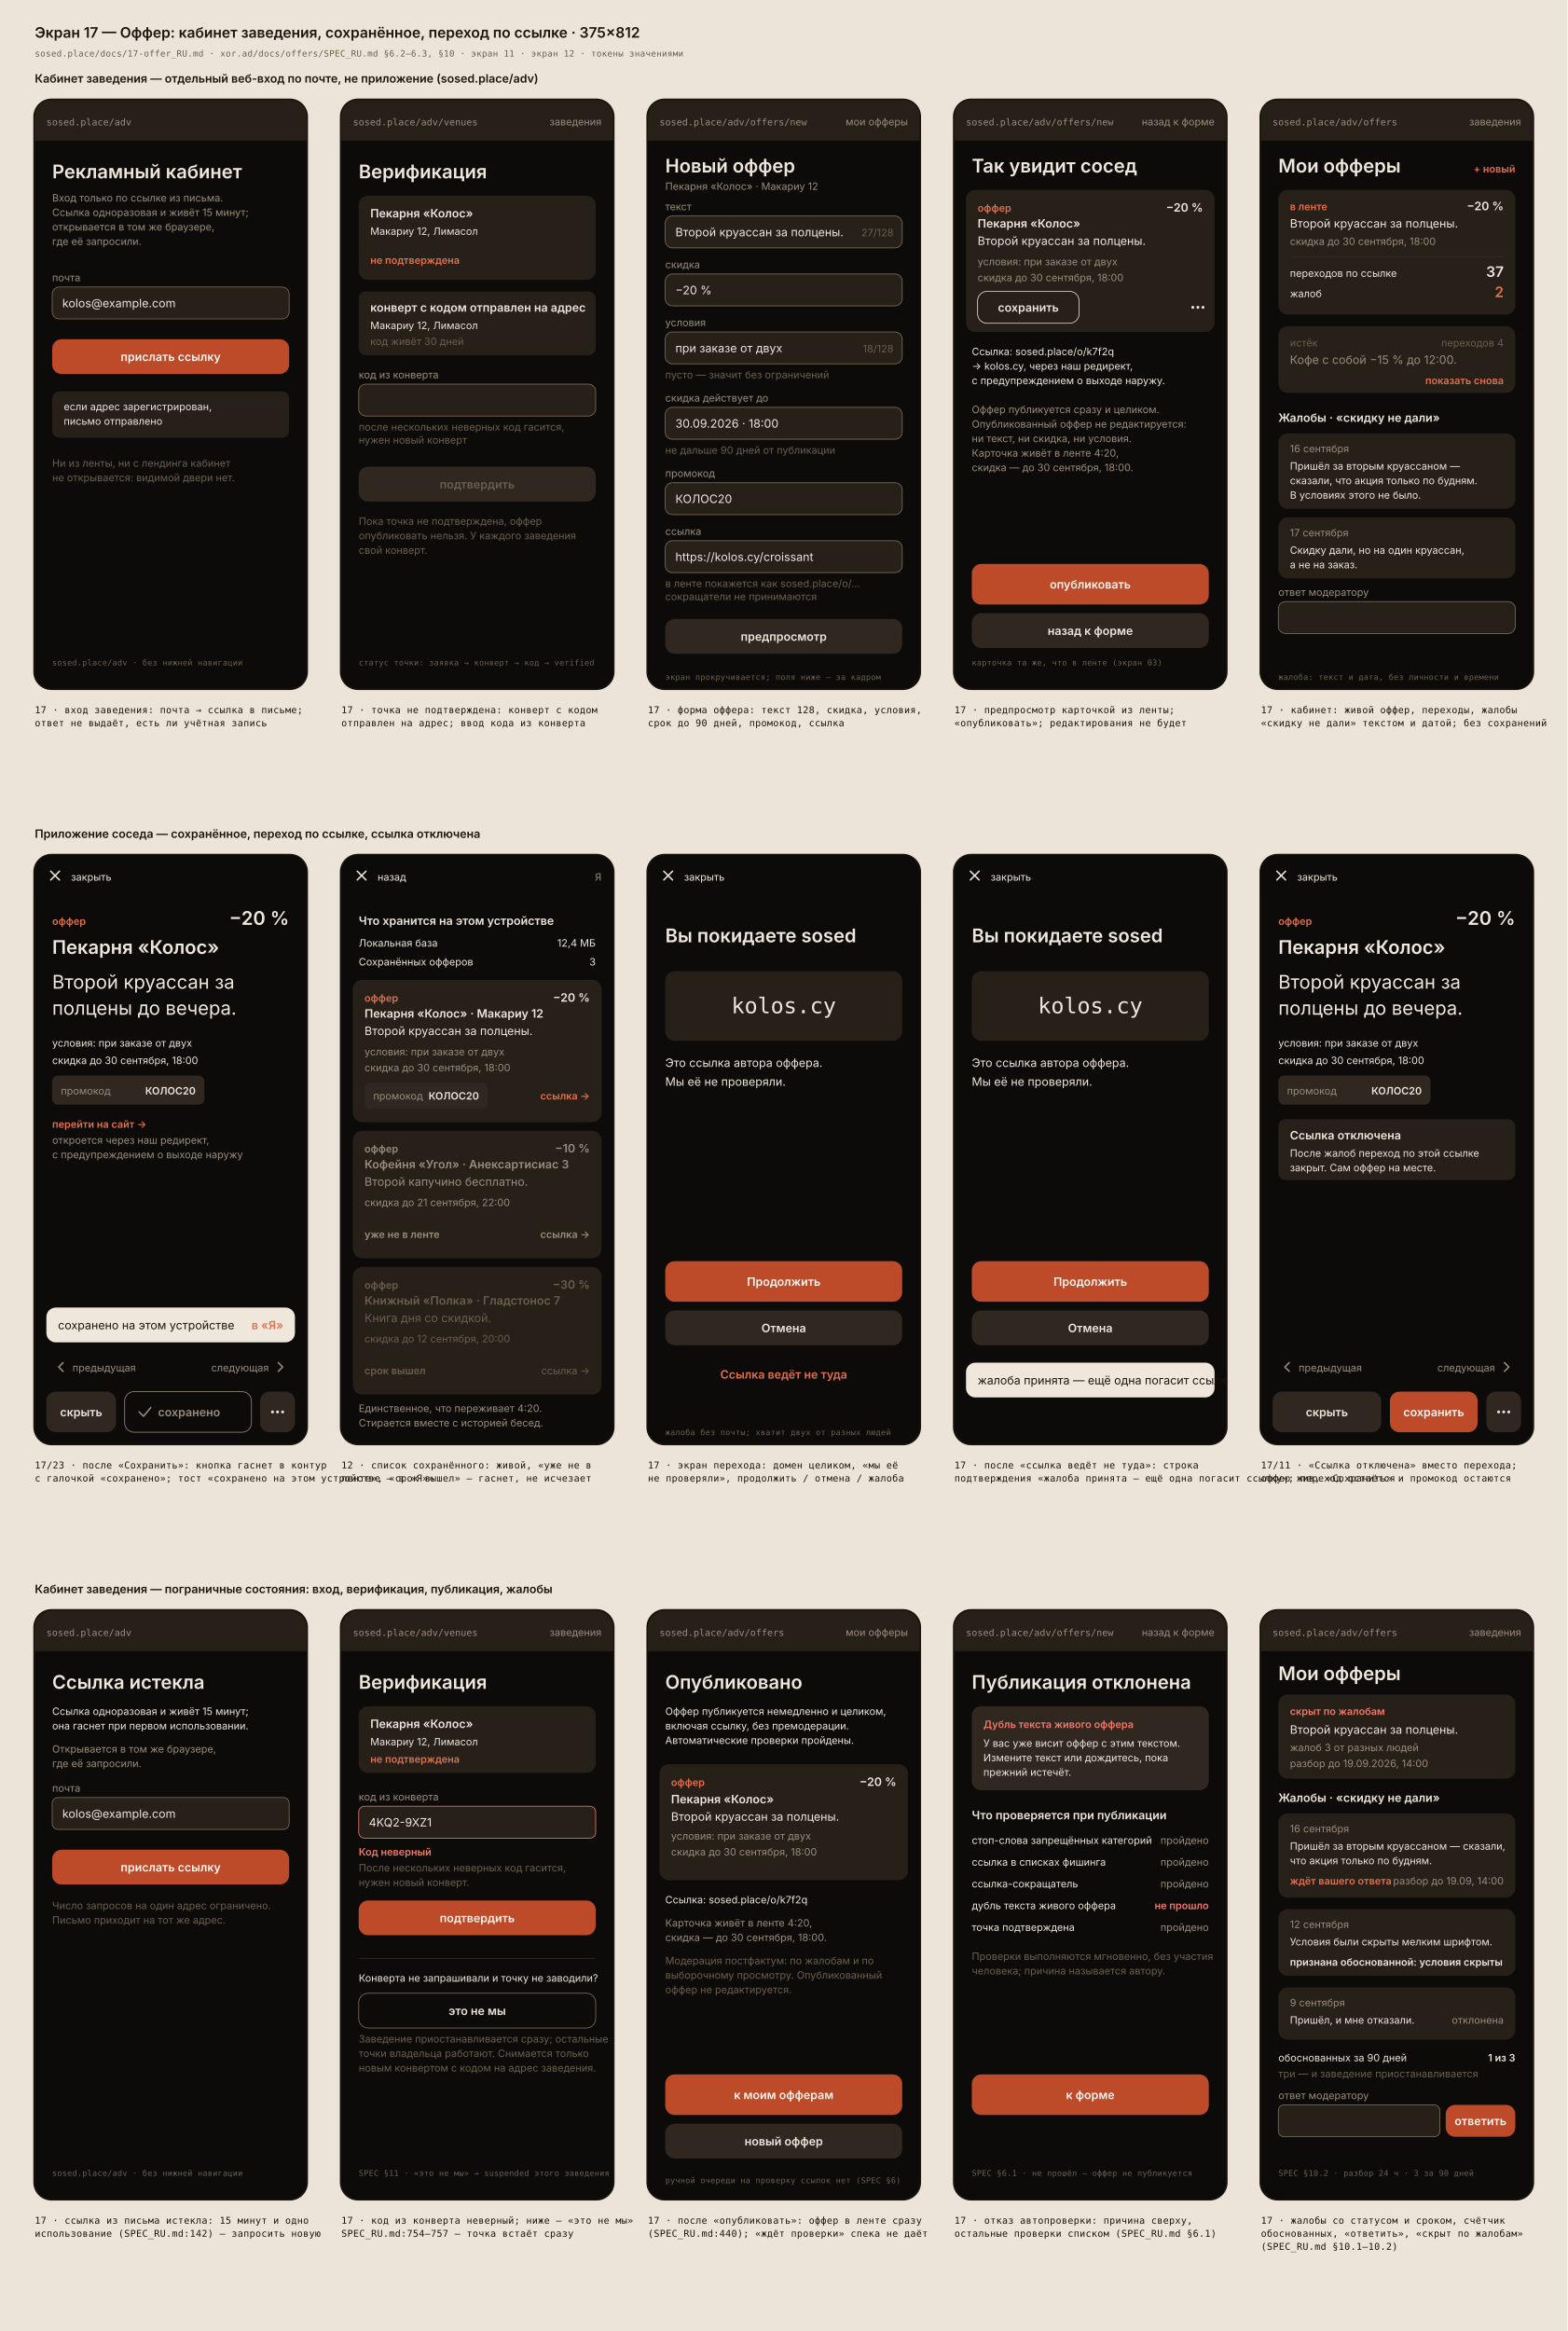
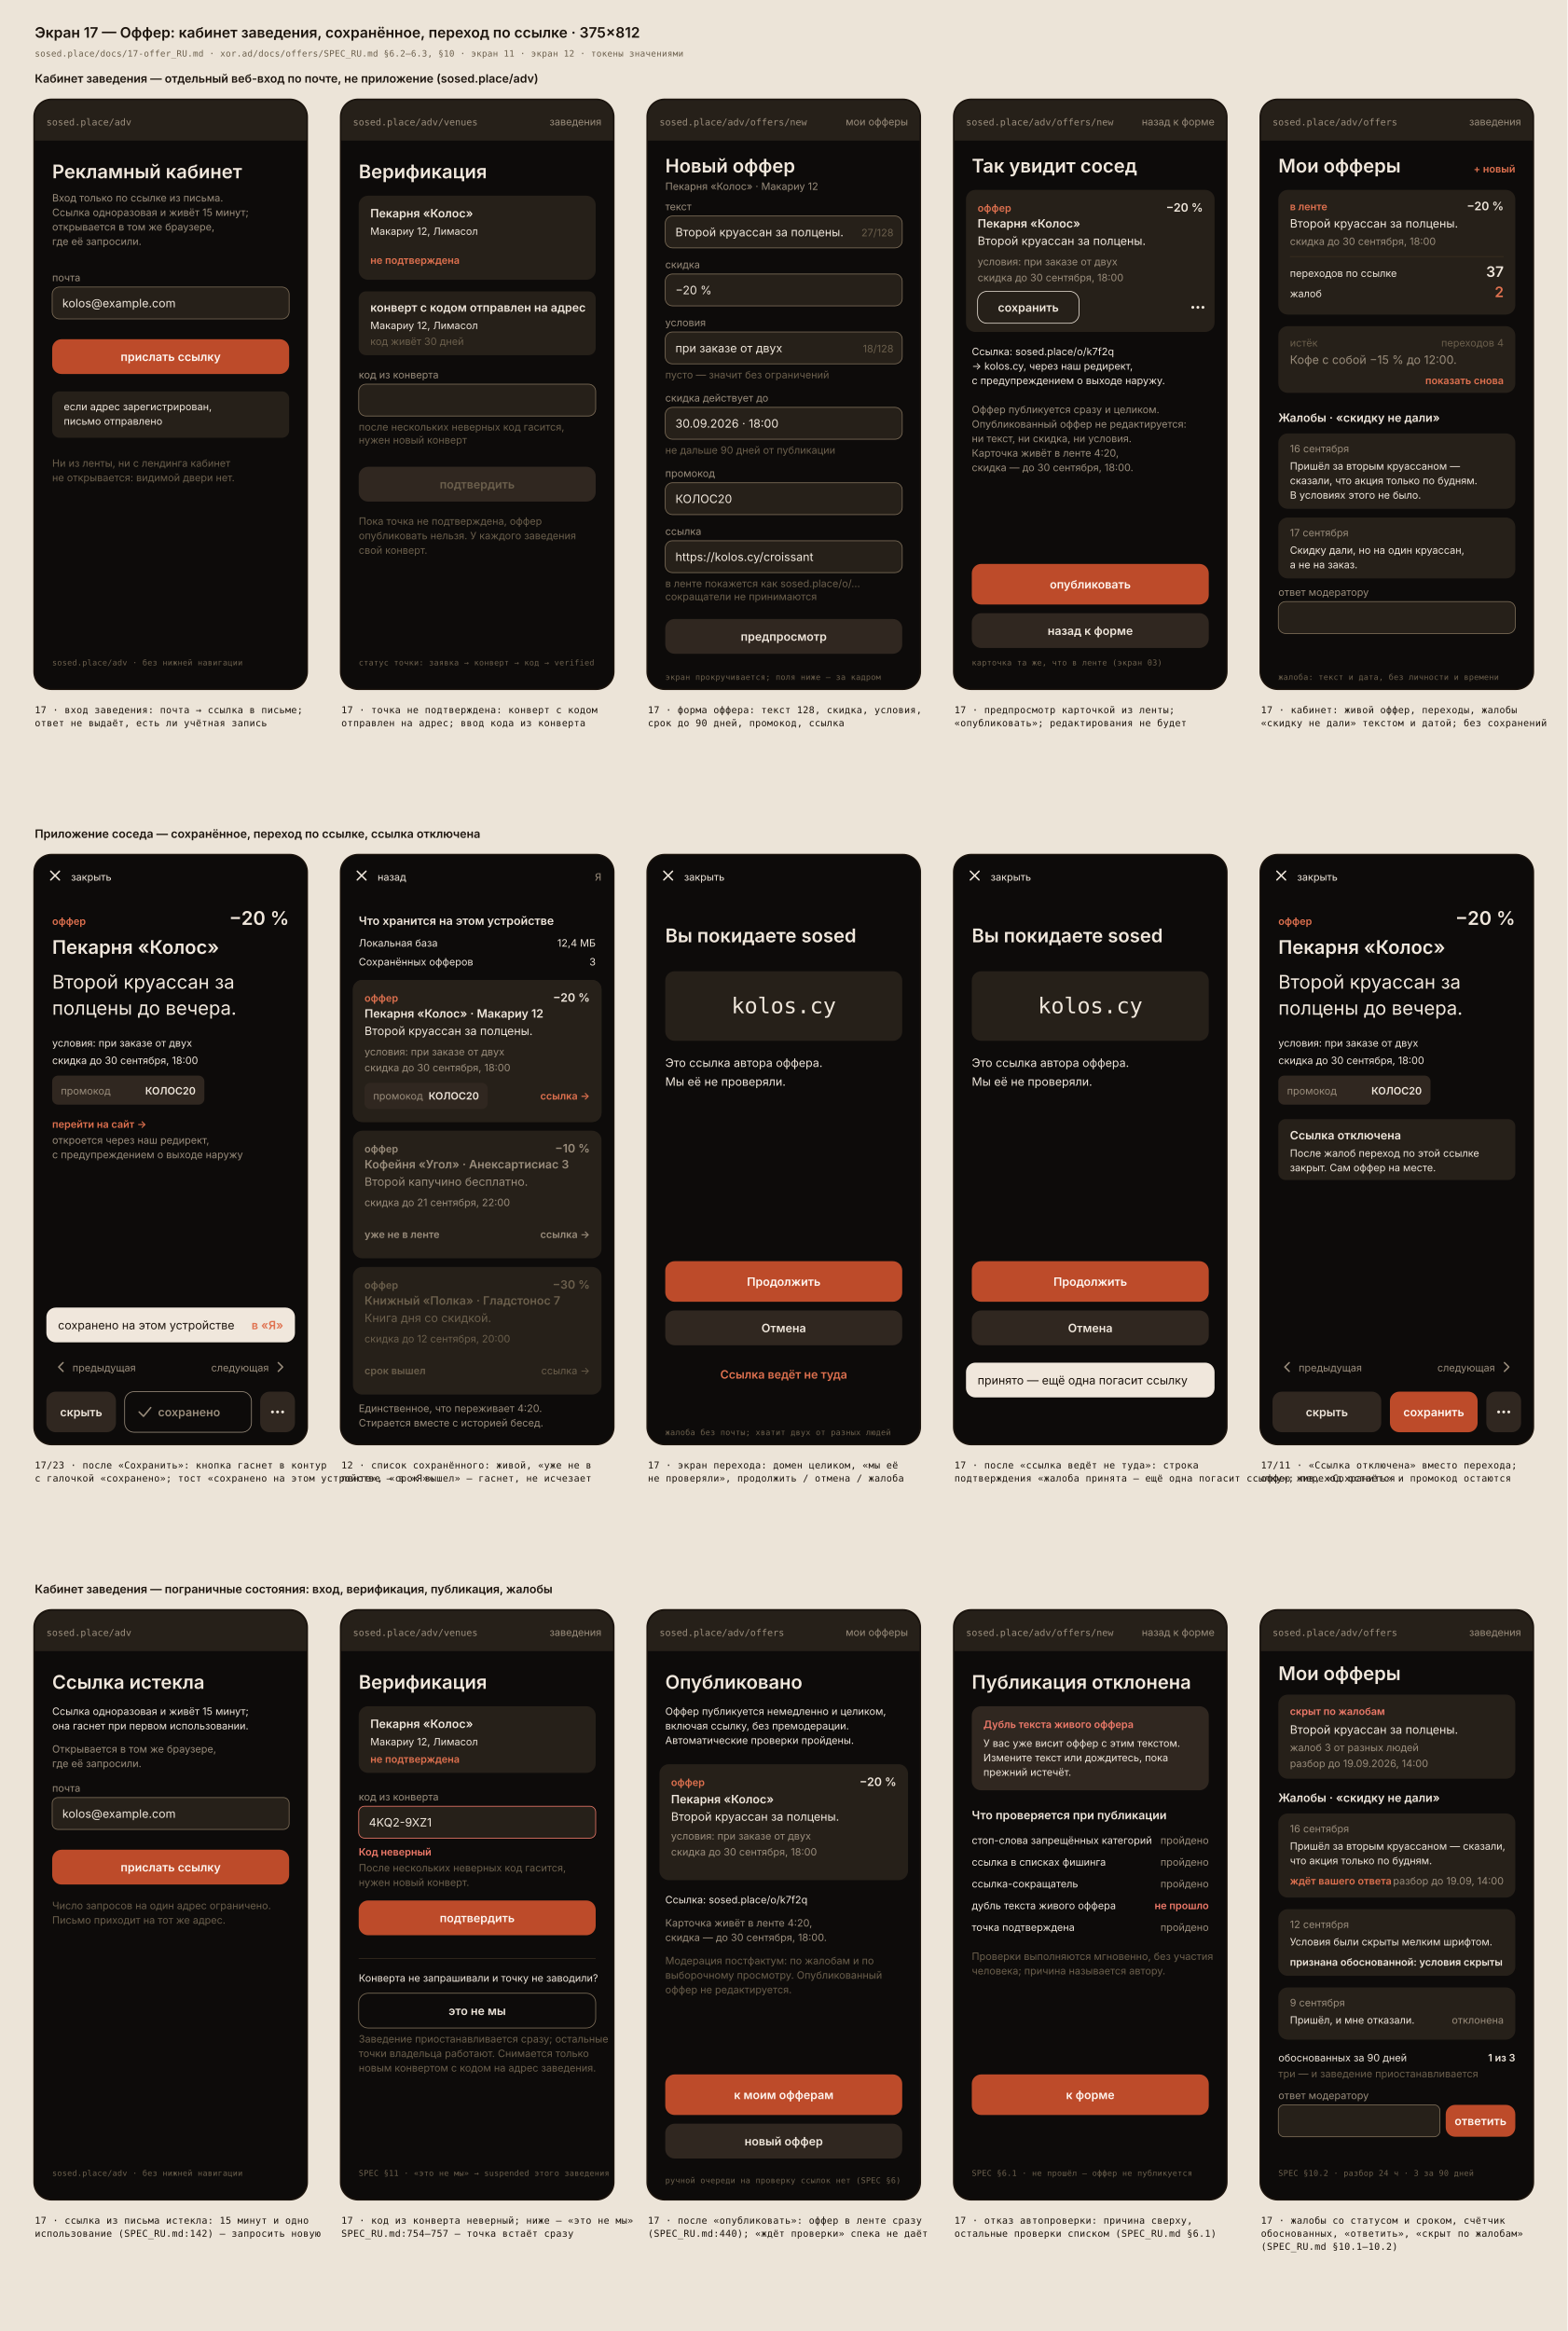
<svg xmlns="http://www.w3.org/2000/svg" width="2163" height="3216" viewBox="0 0 2163 3216">
  <style>
    @font-face { font-family: "Golos Text"; font-weight: 400 600; unicode-range: U+0000-00FF, U+2000-206F, U+2190-21FF, U+2700-27BF;
      src: url(/fonts/q5uCsoe9Lv5t7Meb31EcExN8hA.woff2) format("woff2"); }
    @font-face { font-family: "Golos Text"; font-weight: 400 600; unicode-range: U+0400-04FF;
      src: url(/fonts/q5uCsoe9Lv5t7Meb31EcEx58hLxR.woff2) format("woff2"); }
    @font-face { font-family: "JetBrains Mono"; font-weight: 400;
      src: url(/fonts/tDbv2o-flEEny0FZhsfKu5WU4zr3E_BX0PnT8RD8yKwBNntkaToggR7BYRbKPxDcwg.woff2) format("woff2"); }
    text { font-family: "Golos Text", Inter, system-ui, sans-serif; }
    .t16 { font-size: 16px; fill: #f0e7dc; }
    .t16b { font-size: 16px; font-weight: 600; fill: #f0e7dc; }
    .t14 { font-size: 14px; fill: #9a8d7c; }
    .t14fg { font-size: 14px; fill: #f0e7dc; }
    .t14b { font-size: 14px; font-weight: 600; fill: #f0e7dc; }
    .t18b { font-size: 20px; font-weight: 600; fill: #f0e7dc; }
    .t22b { font-size: 26px; font-weight: 600; fill: #f0e7dc; }
    .big { font-size: 26px; fill: #f0e7dc; }
    .acc { font-size: 14px; font-weight: 600; fill: #e0714f; }
    .domain { font-family: "JetBrains Mono", ui-monospace, monospace; font-size: 30px; fill: #f0e7dc; }
    .mono { font-family: "JetBrains Mono", ui-monospace, monospace; font-size: 13px; fill: #9a8d7c; }
    .cap { font-family: "JetBrains Mono", ui-monospace, monospace; font-size: 11px; fill: #6b5f4c; letter-spacing: 0.3px; }
    .capb { font-family: "JetBrains Mono", ui-monospace, monospace; font-size: 13px; fill: #1c140d; letter-spacing: 0.4px; }
    .sheet-title { font-size: 20px; font-weight: 600; fill: #1c140d; }
    .row-title { font-size: 16px; font-weight: 600; fill: #1c140d; }
</style>
  <rect width="2163" height="3216" style="fill:#ece4d8" />
  <text x="48" y="52" class="sheet-title">Экран 17 — Оффер: кабинет заведения, сохранённое, переход по ссылке · 375×812</text>
  <text x="48" y="78" class="cap" style="font-size:12px">sosed.place/docs/17-offer_RU.md · xor.ad/docs/offers/SPEC_RU.md §6.2–6.3, §10 · экран 11 · экран 12 · токены значениями</text>
  <text x="48" y="114" class="row-title">Кабинет заведения — отдельный веб-вход по почте, не приложение (sosed.place/adv)</text>
  <g transform="translate(48,138)">
    <rect x="-1" y="-1" width="377" height="814" rx="24" style="fill:#0d0b0a;stroke:#1c140d;stroke-width:2" />
    <clipPath id="c48_138">
      <rect x="0" y="0" width="375" height="812" rx="23" />
    </clipPath>
    <g clip-path="url(#c48_138)">
      <rect x="0" y="0" width="375" height="812" style="fill:#0d0b0a" />
      <rect x="0" y="0" width="375" height="56" rx="0" style="fill:#262019" />
      <text x="16" y="35" class="mono" text-anchor="start" style="fill:#9a8d7c">sosed.place/adv</text>
      <text x="24" y="108" class="t22b" text-anchor="start">Рекламный кабинет</text>
      <text x="24" y="140" class="t14" text-anchor="start">Вход только по ссылке из письма.</text>
      <text x="24" y="160" class="t14" text-anchor="start">Ссылка одноразовая и живёт 15 минут;</text>
      <text x="24" y="180" class="t14" text-anchor="start">открывается в том же браузере,</text>
      <text x="24" y="200" class="t14" text-anchor="start">где её запросили.</text>
      <text x="24" y="250" class="t14" text-anchor="start">почта</text>
      <rect x="24" y="258" width="327" height="44" rx="10" style="fill:#262019;stroke:#80705a;stroke-width:1" />
      <text x="38" y="286.0" class="t16" text-anchor="start" style="fill:#f0e7dc">kolos@example.com</text>
      <rect x="24" y="330" width="327" height="48" rx="13" style="fill:#bd4b2a" />
      <text x="187.5" y="360.0" class="t16b" text-anchor="middle" style="fill:#fff6f0">прислать ссылку</text>
      <rect x="24" y="402" width="327" height="64" rx="10" style="fill:#262019" />
      <text x="40" y="428" class="t14fg" text-anchor="start">если адрес зарегистрирован,</text>
      <text x="40" y="448" class="t14fg" text-anchor="start">письмо отправлено</text>
      <text x="24" y="506" class="t14" text-anchor="start" style="fill:#6b5f4c">Ни из ленты, ни с лендинга кабинет</text>
      <text x="24" y="526" class="t14" text-anchor="start" style="fill:#6b5f4c">не открывается: видимой двери нет.</text>
      <text x="24" y="780" class="cap" text-anchor="start">sosed.place/adv · без нижней навигации</text>
    </g>
  </g>
  <text x="48" y="984" class="capb">17 · вход заведения: почта → ссылка в письме;</text>
  <text x="48" y="1002" class="capb">ответ не выдаёт, есть ли учётная запись</text>
  <g transform="translate(471,138)">
    <rect x="-1" y="-1" width="377" height="814" rx="24" style="fill:#0d0b0a;stroke:#1c140d;stroke-width:2" />
    <clipPath id="c471_138">
      <rect x="0" y="0" width="375" height="812" rx="23" />
    </clipPath>
    <g clip-path="url(#c471_138)">
      <rect x="0" y="0" width="375" height="812" style="fill:#0d0b0a" />
      <rect x="0" y="0" width="375" height="56" rx="0" style="fill:#262019" />
      <text x="16" y="35" class="mono" text-anchor="start" style="fill:#9a8d7c">sosed.place/adv/venues</text>
      <text x="359" y="35" class="t14" text-anchor="end">заведения</text>
      <text x="24" y="108" class="t22b" text-anchor="start">Верификация</text>
      <rect x="24" y="132" width="327" height="116" rx="13" style="fill:#262019" />
      <text x="40" y="162" class="t16b" text-anchor="start">Пекарня «Колос»</text>
      <text x="40" y="186" class="t14fg" text-anchor="start">Макариу 12, Лимасол</text>
      <text x="40" y="226" class="t14b" text-anchor="start" style="fill:#e0714f">не подтверждена</text>
      <rect x="24" y="264" width="327" height="88" rx="10" style="fill:#262019" />
      <text x="40" y="292" class="t16b" text-anchor="start">конверт с кодом отправлен на адрес</text>
      <text x="40" y="316" class="t14fg" text-anchor="start">Макариу 12, Лимасол</text>
      <text x="40" y="338" class="t14" text-anchor="start" style="fill:#6b5f4c">код живёт 30 дней</text>
      <text x="24" y="384" class="t14" text-anchor="start">код из конверта</text>
      <rect x="24" y="392" width="327" height="44" rx="10" style="fill:#262019;stroke:#80705a;stroke-width:1" />
      <text x="38" y="420.0" class="t16" text-anchor="start" style="fill:#f0e7dc" />
      <text x="24" y="456" class="t14" text-anchor="start" style="fill:#6b5f4c">после нескольких неверных код гасится,</text>
      <text x="24" y="474" class="t14" text-anchor="start" style="fill:#6b5f4c">нужен новый конверт</text>
      <rect x="24" y="506" width="327" height="48" rx="13" style="fill:#302720" />
      <text x="187.5" y="536.0" class="t16b" text-anchor="middle" style="fill:#6b5f4c">подтвердить</text>
      <text x="24" y="586" class="t14" text-anchor="start" style="fill:#6b5f4c">Пока точка не подтверждена, оффер</text>
      <text x="24" y="606" class="t14" text-anchor="start" style="fill:#6b5f4c">опубликовать нельзя. У каждого заведения</text>
      <text x="24" y="626" class="t14" text-anchor="start" style="fill:#6b5f4c">свой конверт.</text>
      <text x="24" y="780" class="cap" text-anchor="start">статус точки: заявка → конверт → код → verified</text>
    </g>
  </g>
  <text x="471" y="984" class="capb">17 · точка не подтверждена: конверт с кодом</text>
  <text x="471" y="1002" class="capb">отправлен на адрес; ввод кода из конверта</text>
  <g transform="translate(894,138)">
    <rect x="-1" y="-1" width="377" height="814" rx="24" style="fill:#0d0b0a;stroke:#1c140d;stroke-width:2" />
    <clipPath id="c894_138">
      <rect x="0" y="0" width="375" height="812" rx="23" />
    </clipPath>
    <g clip-path="url(#c894_138)">
      <rect x="0" y="0" width="375" height="812" style="fill:#0d0b0a" />
      <rect x="0" y="0" width="375" height="56" rx="0" style="fill:#262019" />
      <text x="16" y="35" class="mono" text-anchor="start" style="fill:#9a8d7c">sosed.place/adv/offers/new</text>
      <text x="359" y="35" class="t14" text-anchor="end">мои офферы</text>
      <text x="24" y="100" class="t22b" text-anchor="start">Новый оффер</text>
      <text x="24" y="124" class="t14" text-anchor="start">Пекарня «Колос» · Макариу 12</text>
      <text x="24" y="152" class="t14" text-anchor="start">текст</text>
      <rect x="24" y="160" width="327" height="44" rx="10" style="fill:#262019;stroke:#80705a;stroke-width:1" />
      <text x="38" y="188.0" class="t16" text-anchor="start" style="fill:#f0e7dc">Второй круассан за полцены.</text>
      <text x="339" y="188.0" class="t14" text-anchor="end" style="fill:#6b5f4c">27/128</text>
      <text x="24" y="232" class="t14" text-anchor="start">скидка</text>
      <rect x="24" y="240" width="327" height="44" rx="10" style="fill:#262019;stroke:#80705a;stroke-width:1" />
      <text x="38" y="268.0" class="t16" text-anchor="start" style="fill:#f0e7dc">−20 %</text>
      <text x="24" y="312" class="t14" text-anchor="start">условия</text>
      <rect x="24" y="320" width="327" height="44" rx="10" style="fill:#262019;stroke:#80705a;stroke-width:1" />
      <text x="38" y="348.0" class="t16" text-anchor="start" style="fill:#f0e7dc">при заказе от двух</text>
      <text x="339" y="348.0" class="t14" text-anchor="end" style="fill:#6b5f4c">18/128</text>
      <text x="24" y="384" class="t14" text-anchor="start" style="fill:#6b5f4c">пусто — значит без ограничений</text>
      <text x="24" y="416" class="t14" text-anchor="start">скидка действует до</text>
      <rect x="24" y="424" width="327" height="44" rx="10" style="fill:#262019;stroke:#80705a;stroke-width:1" />
      <text x="38" y="452.0" class="t16" text-anchor="start" style="fill:#f0e7dc">30.09.2026 · 18:00</text>
      <text x="24" y="488" class="t14" text-anchor="start" style="fill:#6b5f4c">не дальше 90 дней от публикации</text>
      <text x="24" y="520" class="t14" text-anchor="start">промокод</text>
      <rect x="24" y="528" width="327" height="44" rx="10" style="fill:#262019;stroke:#80705a;stroke-width:1" />
      <text x="38" y="556.0" class="t16" text-anchor="start" style="fill:#f0e7dc">КОЛОС20</text>
      <text x="24" y="600" class="t14" text-anchor="start">ссылка</text>
      <rect x="24" y="608" width="327" height="44" rx="10" style="fill:#262019;stroke:#80705a;stroke-width:1" />
      <text x="38" y="636.0" class="t16" text-anchor="start" style="fill:#f0e7dc">https://kolos.cy/croissant</text>
      <text x="24" y="672" class="t14" text-anchor="start" style="fill:#6b5f4c">в ленте покажется как sosed.place/o/…</text>
      <text x="24" y="690" class="t14" text-anchor="start" style="fill:#6b5f4c">сокращатели не принимаются</text>
      <rect x="24" y="716" width="327" height="48" rx="13" style="fill:#302720" />
      <text x="187.5" y="746.0" class="t16b" text-anchor="middle">предпросмотр</text>
      <text x="24" y="800" class="cap" text-anchor="start">экран прокручивается; поля ниже — за кадром</text>
    </g>
  </g>
  <text x="894" y="984" class="capb">17 · форма оффера: текст 128, скидка, условия,</text>
  <text x="894" y="1002" class="capb">срок до 90 дней, промокод, ссылка</text>
  <g transform="translate(1317,138)">
    <rect x="-1" y="-1" width="377" height="814" rx="24" style="fill:#0d0b0a;stroke:#1c140d;stroke-width:2" />
    <clipPath id="c1317_138">
      <rect x="0" y="0" width="375" height="812" rx="23" />
    </clipPath>
    <g clip-path="url(#c1317_138)">
      <rect x="0" y="0" width="375" height="812" style="fill:#0d0b0a" />
      <rect x="0" y="0" width="375" height="56" rx="0" style="fill:#262019" />
      <text x="16" y="35" class="mono" text-anchor="start" style="fill:#9a8d7c">sosed.place/adv/offers/new</text>
      <text x="359" y="35" class="t14" text-anchor="end">назад к форме</text>
      <text x="24" y="100" class="t22b" text-anchor="start">Так увидит сосед</text>
      <rect x="16" y="124" width="343" height="196" rx="13" style="fill:#262019" />
      <text x="32" y="154" class="acc" text-anchor="start" style="fill:#e0714f">оффер</text>
      <text x="343" y="154" class="t16b" text-anchor="end" style="fill:#f0e7dc">−20 %</text>
      <text x="32" y="176" class="t16b" text-anchor="start" style="fill:#f0e7dc">Пекарня «Колос»</text>
      <text x="32" y="200" class="t16" text-anchor="start" style="fill:#f0e7dc">Второй круассан за полцены.</text>
      <text x="32" y="228" class="t14" text-anchor="start" style="fill:#9a8d7c">условия: при заказе от двух</text>
      <text x="32" y="250" class="t14" text-anchor="start" style="fill:#9a8d7c">скидка до 30 сентября, 18:00</text>
      <rect x="32" y="264" width="140" height="44" rx="13" style="fill:none;stroke:#f0e7dc;stroke-width:1" />
      <text x="102.0" y="292.0" class="t16b" text-anchor="middle">сохранить</text>
      <circle cx="329" cy="286" r="2" style="fill:#f0e7dc" />
      <circle cx="336" cy="286" r="2" style="fill:#f0e7dc" />
      <circle cx="343" cy="286" r="2" style="fill:#f0e7dc" />
      <text x="24" y="352" class="t14fg" text-anchor="start">Ссылка: sosed.place/o/k7f2q</text>
      <text x="24" y="372" class="t14fg" text-anchor="start">→ kolos.cy, через наш редирект,</text>
      <text x="24" y="392" class="t14fg" text-anchor="start">с предупреждением о выходе наружу.</text>
      <text x="24" y="432" class="t14" text-anchor="start" style="fill:#9a8d7c">Оффер публикуется сразу и целиком.</text>
      <text x="24" y="452" class="t14" text-anchor="start" style="fill:#9a8d7c">Опубликованный оффер не редактируется:</text>
      <text x="24" y="472" class="t14" text-anchor="start" style="fill:#9a8d7c">ни текст, ни скидка, ни условия.</text>
      <text x="24" y="492" class="t14" text-anchor="start" style="fill:#9a8d7c">Карточка живёт в ленте 4:20,</text>
      <text x="24" y="512" class="t14" text-anchor="start" style="fill:#9a8d7c">скидка — до 30 сентября, 18:00.</text>
      <rect x="24" y="640" width="327" height="56" rx="13" style="fill:#bd4b2a" />
      <text x="187.5" y="674.0" class="t16b" text-anchor="middle" style="fill:#fff6f0">опубликовать</text>
      <rect x="24" y="708" width="327" height="48" rx="13" style="fill:#302720" />
      <text x="187.5" y="738.0" class="t16b" text-anchor="middle">назад к форме</text>
      <text x="24" y="780" class="cap" text-anchor="start">карточка та же, что в ленте (экран 03)</text>
    </g>
  </g>
  <text x="1317" y="984" class="capb">17 · предпросмотр карточкой из ленты;</text>
  <text x="1317" y="1002" class="capb">«опубликовать»; редактирования не будет</text>
  <g transform="translate(1740,138)">
    <rect x="-1" y="-1" width="377" height="814" rx="24" style="fill:#0d0b0a;stroke:#1c140d;stroke-width:2" />
    <clipPath id="c1740_138">
      <rect x="0" y="0" width="375" height="812" rx="23" />
    </clipPath>
    <g clip-path="url(#c1740_138)">
      <rect x="0" y="0" width="375" height="812" style="fill:#0d0b0a" />
      <rect x="0" y="0" width="375" height="56" rx="0" style="fill:#262019" />
      <text x="16" y="35" class="mono" text-anchor="start" style="fill:#9a8d7c">sosed.place/adv/offers</text>
      <text x="359" y="35" class="t14" text-anchor="end">заведения</text>
      <text x="24" y="100" class="t22b" text-anchor="start">Мои офферы</text>
      <text x="351" y="100" class="acc" text-anchor="end">+ новый</text>
      <rect x="24" y="124" width="327" height="172" rx="13" style="fill:#262019" />
      <text x="40" y="152" class="acc" text-anchor="start">в ленте</text>
      <text x="335" y="152" class="t16b" text-anchor="end">−20 %</text>
      <text x="40" y="176" class="t16" text-anchor="start">Второй круассан за полцены.</text>
      <text x="40" y="200" class="t14" text-anchor="start">скидка до 30 сентября, 18:00</text>
      <line x1="40" y1="216" x2="335" y2="216" style="stroke:#3a2e20;stroke-width:1" />
      <text x="40" y="244" class="t14fg" text-anchor="start">переходов по ссылке</text>
      <text x="335" y="244" class="t18b" text-anchor="end">37</text>
      <text x="40" y="272" class="t14fg" text-anchor="start">жалоб</text>
      <text x="335" y="272" class="t18b" text-anchor="end" style="fill:#e0714f">2</text>
      <rect x="24" y="312" width="327" height="92" rx="13" style="fill:#262019" />
      <text x="40" y="340" class="t14" text-anchor="start" style="fill:#6b5f4c">истёк</text>
      <text x="335" y="340" class="t14" text-anchor="end" style="fill:#6b5f4c">переходов 4</text>
      <text x="40" y="364" class="t16" text-anchor="start" style="fill:#9a8d7c">Кофе с собой −15 % до 12:00.</text>
      <text x="335" y="392" class="acc" text-anchor="end">показать снова</text>
      <text x="24" y="444" class="t16b" text-anchor="start">Жалобы · «скидку не дали»</text>
      <rect x="24" y="460" width="327" height="104" rx="13" style="fill:#262019" />
      <text x="40" y="486" class="t14" text-anchor="start">16 сентября</text>
      <text x="40" y="510" class="t14fg" text-anchor="start">Пришёл за вторым круассаном —</text>
      <text x="40" y="530" class="t14fg" text-anchor="start">сказали, что акция только по будням.</text>
      <text x="40" y="550" class="t14fg" text-anchor="start">В условиях этого не было.</text>
      <rect x="24" y="576" width="327" height="84" rx="13" style="fill:#262019" />
      <text x="40" y="602" class="t14" text-anchor="start">17 сентября</text>
      <text x="40" y="626" class="t14fg" text-anchor="start">Скидку дали, но на один круассан,</text>
      <text x="40" y="646" class="t14fg" text-anchor="start">а не на заказ.</text>
      <text x="24" y="684" class="t14" text-anchor="start">ответ модератору</text>
      <rect x="24" y="692" width="327" height="44" rx="10" style="fill:#262019;stroke:#80705a;stroke-width:1" />
      <text x="38" y="720.0" class="t16" text-anchor="start" style="fill:#6b5f4c" />
      <text x="24" y="800" class="cap" text-anchor="start">жалоба: текст и дата, без личности и времени</text>
    </g>
  </g>
  <text x="1740" y="984" class="capb">17 · кабинет: живой оффер, переходы, жалобы</text>
  <text x="1740" y="1002" class="capb">«скидку не дали» текстом и датой; без сохранений</text>
  <text x="48" y="1156" class="row-title">Приложение соседа — сохранённое, переход по ссылке, ссылка отключена</text>
  <g transform="translate(48,1180)">
    <rect x="-1" y="-1" width="377" height="814" rx="24" style="fill:#0d0b0a;stroke:#1c140d;stroke-width:2" />
    <clipPath id="c48_1180">
      <rect x="0" y="0" width="375" height="812" rx="23" />
    </clipPath>
    <g clip-path="url(#c48_1180)">
      <rect x="0" y="0" width="375" height="812" style="fill:#0d0b0a" />
      <rect x="0" y="0" width="375" height="56" rx="0" style="fill:#0d0b0a" />
      <path d="M22 22 L34 34 M34 22 L22 34" style="stroke:#f0e7dc;stroke-width:2;stroke-linecap:round" />
      <text x="50" y="35" class="t14fg" text-anchor="start">закрыть</text>
      <text x="24" y="96" class="acc" text-anchor="start">оффер</text>
      <text x="351" y="96" class="t22b" text-anchor="end">−20 %</text>
      <text x="24" y="136" class="t22b" text-anchor="start">Пекарня «Колос»</text>
      <text x="24" y="184" class="big" text-anchor="start">Второй круассан за</text>
      <text x="24" y="220" class="big" text-anchor="start">полцены до вечера.</text>
      <text x="24" y="264" class="t14fg" text-anchor="start">условия: при заказе от двух</text>
      <text x="24" y="288" class="t14fg" text-anchor="start">скидка до 30 сентября, 18:00</text>
      <rect x="24" y="304" width="210" height="40" rx="8" style="fill:#302720" />
      <text x="36" y="330" class="t14" text-anchor="start">промокод</text>
      <text x="222" y="330" class="t14b" text-anchor="end">КОЛОС20</text>
      <text x="24" y="376" class="acc" text-anchor="start">перейти на сайт →</text>
      <text x="24" y="398" class="t14" text-anchor="start">откроется через наш редирект,</text>
      <text x="24" y="418" class="t14" text-anchor="start">с предупреждением о выходе наружу</text>
      <rect x="16" y="624" width="343" height="48" rx="13" style="fill:#f0e7dc" />
      <text x="32" y="654" class="t16" text-anchor="start" style="fill:#1c140d">сохранено на этом устройстве</text>
      <text x="343" y="654" class="t16b" text-anchor="end" style="fill:#e0714f">в «Я»</text>
      <rect x="16" y="684" width="160" height="44" rx="8" style="fill:none" />
      <path d="M39 700 L33 706 L39 712" style="fill:none;stroke:#9a8d7c;stroke-width:2;stroke-linecap:round;stroke-linejoin:round" />
      <text x="52" y="712" class="t14" text-anchor="start">предыдущая</text>
      <text x="323" y="712" class="t14" text-anchor="end">следующая</text>
      <path d="M336 700 L342 706 L336 712" style="fill:none;stroke:#9a8d7c;stroke-width:2;stroke-linecap:round;stroke-linejoin:round" />
      <rect x="16" y="740" width="96" height="56" rx="13" style="fill:#302720" />
      <text x="64.0" y="774.0" class="t16b" text-anchor="middle">скрыть</text>
      <rect x="124" y="740" width="175" height="56" rx="13" style="fill:none;stroke:#9a8d7c;stroke-width:1" />
      <path d="M144 768.0 L150 774.0 L160 762.0" style="fill:none;stroke:#9a8d7c;stroke-width:2;stroke-linecap:round;stroke-linejoin:round" />
      <text x="170" y="774.0" class="t16b" text-anchor="start" style="fill:#9a8d7c">сохранено</text>
      <rect x="311" y="740" width="48" height="56" rx="13" style="fill:#302720" />
      <circle cx="328" cy="768" r="2" style="fill:#f0e7dc" />
      <circle cx="335" cy="768" r="2" style="fill:#f0e7dc" />
      <circle cx="342" cy="768" r="2" style="fill:#f0e7dc" />
    </g>
  </g>
  <text x="48" y="2026" class="capb">17/23 · после «Сохранить»: кнопка гаснет в контур</text>
  <text x="48" y="2044" class="capb">с галочкой «сохранено»; тост «сохранено на этом устройстве — в «Я»»</text>
  <g transform="translate(471,1180)">
    <rect x="-1" y="-1" width="377" height="814" rx="24" style="fill:#0d0b0a;stroke:#1c140d;stroke-width:2" />
    <clipPath id="c471_1180">
      <rect x="0" y="0" width="375" height="812" rx="23" />
    </clipPath>
    <g clip-path="url(#c471_1180)">
      <rect x="0" y="0" width="375" height="812" style="fill:#0d0b0a" />
      <rect x="0" y="0" width="375" height="56" rx="0" style="fill:#0d0b0a" />
      <path d="M22 22 L34 34 M34 22 L22 34" style="stroke:#f0e7dc;stroke-width:2;stroke-linecap:round" />
      <text x="50" y="35" class="t14fg" text-anchor="start">назад</text>
      <text x="359" y="35" class="t14" text-anchor="end">Я</text>
      <text x="24" y="96" class="t16b" text-anchor="start">Что хранится на этом устройстве</text>
      <text x="24" y="126" class="t14fg" text-anchor="start">Локальная база</text>
      <text x="351" y="126" class="t14fg" text-anchor="end">12,4 МБ</text>
      <text x="24" y="152" class="t14fg" text-anchor="start">Сохранённых офферов</text>
      <text x="351" y="152" class="t14fg" text-anchor="end">3</text>
      <rect x="16" y="172" width="343" height="196" rx="13" style="fill:#262019" />
      <text x="32" y="202" class="acc" text-anchor="start" style="fill:#e0714f">оффер</text>
      <text x="343" y="202" class="t16b" text-anchor="end" style="fill:#f0e7dc">−20 %</text>
      <text x="32" y="224" class="t16b" text-anchor="start" style="fill:#f0e7dc">Пекарня «Колос»</text>
      <text x="32" y="248" class="t16" text-anchor="start" style="fill:#f0e7dc">Второй круассан за полцены.</text>
      <text x="32" y="276" class="t14" text-anchor="start" style="fill:#9a8d7c">условия: при заказе от двух</text>
      <text x="32" y="298" class="t14" text-anchor="start" style="fill:#9a8d7c">скидка до 30 сентября, 18:00</text>
      <rect x="32" y="312" width="140" height="44" rx="13" style="fill:none;stroke:#f0e7dc;stroke-width:1" />
      <text x="102.0" y="340.0" class="t16b" text-anchor="middle">сохранить</text>
      <circle cx="329" cy="334" r="2" style="fill:#f0e7dc" />
      <circle cx="336" cy="334" r="2" style="fill:#f0e7dc" />
      <rect x="16" y="172" width="343" height="196" rx="13" style="fill:#262019" />
      <text x="32" y="202" class="acc" text-anchor="start">оффер</text>
      <text x="343" y="202" class="t16b" text-anchor="end">−20 %</text>
      <text x="32" y="224" class="t16b" text-anchor="start">Пекарня «Колос» · Макариу 12</text>
      <text x="32" y="248" class="t16" text-anchor="start">Второй круассан за полцены.</text>
      <text x="32" y="276" class="t14" text-anchor="start">условия: при заказе от двух</text>
      <text x="32" y="298" class="t14" text-anchor="start">скидка до 30 сентября, 18:00</text>
      <rect x="32" y="314" width="170" height="36" rx="8" style="fill:#302720" />
      <text x="44" y="337" class="t14" text-anchor="start">промокод</text>
      <text x="190" y="337" class="t14b" text-anchor="end">КОЛОС20</text>
      <text x="343" y="337" class="acc" text-anchor="end">ссылка →</text>
      <rect x="16" y="380" width="343" height="176" rx="13" style="fill:#262019" />
      <text x="32" y="410" class="acc" text-anchor="start" style="fill:#9a8d7c">оффер</text>
      <text x="343" y="410" class="t16b" text-anchor="end" style="fill:#9a8d7c">−10 %</text>
      <text x="32" y="432" class="t16b" text-anchor="start" style="fill:#9a8d7c">Кофейня «Угол» · Анексартисиас 3</text>
      <text x="32" y="456" class="t16" text-anchor="start" style="fill:#9a8d7c">Второй капучино бесплатно.</text>
      <text x="32" y="484" class="t14" text-anchor="start">скидка до 21 сентября, 22:00</text>
      <text x="32" y="528" class="t14b" text-anchor="start" style="fill:#9a8d7c">уже не в ленте</text>
      <text x="343" y="528" class="acc" text-anchor="end" style="fill:#9a8d7c">ссылка →</text>
      <rect x="16" y="568" width="343" height="176" rx="13" style="fill:#262019" />
      <text x="32" y="598" class="acc" text-anchor="start" style="fill:#6b5f4c">оффер</text>
      <text x="343" y="598" class="t16b" text-anchor="end" style="fill:#6b5f4c">−30 %</text>
      <text x="32" y="620" class="t16b" text-anchor="start" style="fill:#6b5f4c">Книжный «Полка» · Гладстонос 7</text>
      <text x="32" y="644" class="t16" text-anchor="start" style="fill:#6b5f4c">Книга дня со скидкой.</text>
      <text x="32" y="672" class="t14" text-anchor="start" style="fill:#6b5f4c">скидка до 12 сентября, 20:00</text>
      <text x="32" y="716" class="t14b" text-anchor="start" style="fill:#6b5f4c">срок вышел</text>
      <text x="343" y="716" class="t14" text-anchor="end" style="fill:#6b5f4c">ссылка →</text>
      <text x="24" y="768" class="t14" text-anchor="start">Единственное, что переживает 4:20.</text>
      <text x="24" y="788" class="t14" text-anchor="start">Стирается вместе с историей бесед.</text>
    </g>
  </g>
  <text x="471" y="2026" class="capb">12 · список сохранённого: живой, «уже не в</text>
  <text x="471" y="2044" class="capb">ленте», «срок вышел» — гаснет, не исчезает</text>
  <g transform="translate(894,1180)">
    <rect x="-1" y="-1" width="377" height="814" rx="24" style="fill:#0d0b0a;stroke:#1c140d;stroke-width:2" />
    <clipPath id="c894_1180">
      <rect x="0" y="0" width="375" height="812" rx="23" />
    </clipPath>
    <g clip-path="url(#c894_1180)">
      <rect x="0" y="0" width="375" height="812" style="fill:#0d0b0a" />
      <rect x="0" y="0" width="375" height="56" rx="0" style="fill:#0d0b0a" />
      <path d="M22 22 L34 34 M34 22 L22 34" style="stroke:#f0e7dc;stroke-width:2;stroke-linecap:round" />
      <text x="50" y="35" class="t14fg" text-anchor="start">закрыть</text>
      <text x="24" y="120" class="t22b" text-anchor="start">Вы покидаете sosed</text>
      <rect x="24" y="160" width="327" height="96" rx="13" style="fill:#262019" />
      <text x="187.5" y="218" class="domain" text-anchor="middle">kolos.cy</text>
      <text x="24" y="292" class="t16" text-anchor="start">Это ссылка автора оффера.</text>
      <text x="24" y="318" class="t16" text-anchor="start">Мы её не проверяли.</text>
      <rect x="24" y="560" width="327" height="56" rx="13" style="fill:#bd4b2a" />
      <text x="187.5" y="594.0" class="t16b" text-anchor="middle" style="fill:#fff6f0">Продолжить</text>
      <rect x="24" y="628" width="327" height="48" rx="13" style="fill:#302720" />
      <text x="187.5" y="658.0" class="t16b" text-anchor="middle">Отмена</text>
      <text x="187.5" y="722" class="t16b" text-anchor="middle" style="fill:#e0714f">Ссылка ведёт не туда</text>
      <text x="24" y="800" class="cap" text-anchor="start">жалоба без почты; хватит двух от разных людей</text>
    </g>
  </g>
  <text x="894" y="2026" class="capb">17 · экран перехода: домен целиком, «мы её</text>
  <text x="894" y="2044" class="capb">не проверяли», продолжить / отмена / жалоба</text>
  <g transform="translate(1317,1180)">
    <rect x="-1" y="-1" width="377" height="814" rx="24" style="fill:#0d0b0a;stroke:#1c140d;stroke-width:2" />
    <clipPath id="c1317_1180">
      <rect x="0" y="0" width="375" height="812" rx="23" />
    </clipPath>
    <g clip-path="url(#c1317_1180)">
      <rect x="0" y="0" width="375" height="812" style="fill:#0d0b0a" />
      <rect x="0" y="0" width="375" height="56" rx="0" style="fill:#0d0b0a" />
      <path d="M22 22 L34 34 M34 22 L22 34" style="stroke:#f0e7dc;stroke-width:2;stroke-linecap:round" />
      <text x="50" y="35" class="t14fg" text-anchor="start">закрыть</text>
      <text x="24" y="120" class="t22b" text-anchor="start">Вы покидаете sosed</text>
      <rect x="24" y="160" width="327" height="96" rx="13" style="fill:#262019" />
      <text x="187.5" y="218" class="domain" text-anchor="middle">kolos.cy</text>
      <text x="24" y="292" class="t16" text-anchor="start">Это ссылка автора оффера.</text>
      <text x="24" y="318" class="t16" text-anchor="start">Мы её не проверяли.</text>
      <rect x="24" y="560" width="327" height="56" rx="13" style="fill:#bd4b2a" />
      <text x="187.5" y="594.0" class="t16b" text-anchor="middle" style="fill:#fff6f0">Продолжить</text>
      <rect x="24" y="628" width="327" height="48" rx="13" style="fill:#302720" />
      <text x="187.5" y="658.0" class="t16b" text-anchor="middle">Отмена</text>
      <rect x="16" y="700" width="343" height="48" rx="13" style="fill:#f0e7dc" />
-       <text x="32" y="730" class="t16" text-anchor="start" style="fill:#1c140d">жалоба принята — ещё одна погасит ссылку</text>
+       <text x="32" y="730" class="t16" text-anchor="start" style="fill:#1c140d">принято — ещё одна погасит ссылку</text>
    </g>
  </g>
  <text x="1317" y="2026" class="capb">17 · после «ссылка ведёт не туда»: строка</text>
  <text x="1317" y="2044" class="capb">подтверждения «жалоба принята — ещё одна погасит ссылку»; переход остаётся</text>
  <g transform="translate(1740,1180)">
    <rect x="-1" y="-1" width="377" height="814" rx="24" style="fill:#0d0b0a;stroke:#1c140d;stroke-width:2" />
    <clipPath id="c1740_1180">
      <rect x="0" y="0" width="375" height="812" rx="23" />
    </clipPath>
    <g clip-path="url(#c1740_1180)">
      <rect x="0" y="0" width="375" height="812" style="fill:#0d0b0a" />
      <rect x="0" y="0" width="375" height="56" rx="0" style="fill:#0d0b0a" />
      <path d="M22 22 L34 34 M34 22 L22 34" style="stroke:#f0e7dc;stroke-width:2;stroke-linecap:round" />
      <text x="50" y="35" class="t14fg" text-anchor="start">закрыть</text>
      <text x="24" y="96" class="acc" text-anchor="start">оффер</text>
      <text x="351" y="96" class="t22b" text-anchor="end">−20 %</text>
      <text x="24" y="136" class="t22b" text-anchor="start">Пекарня «Колос»</text>
      <text x="24" y="184" class="big" text-anchor="start">Второй круассан за</text>
      <text x="24" y="220" class="big" text-anchor="start">полцены до вечера.</text>
      <text x="24" y="264" class="t14fg" text-anchor="start">условия: при заказе от двух</text>
      <text x="24" y="288" class="t14fg" text-anchor="start">скидка до 30 сентября, 18:00</text>
      <rect x="24" y="304" width="210" height="40" rx="8" style="fill:#302720" />
      <text x="36" y="330" class="t14" text-anchor="start">промокод</text>
      <text x="222" y="330" class="t14b" text-anchor="end">КОЛОС20</text>
      <rect x="24" y="364" width="327" height="84" rx="10" style="fill:#262019" />
      <text x="40" y="392" class="t16b" text-anchor="start">Ссылка отключена</text>
      <text x="40" y="416" class="t14fg" text-anchor="start">После жалоб переход по этой ссылке</text>
      <text x="40" y="436" class="t14fg" text-anchor="start">закрыт. Сам оффер на месте.</text>
      <rect x="16" y="684" width="160" height="44" rx="8" style="fill:none" />
      <path d="M39 700 L33 706 L39 712" style="fill:none;stroke:#9a8d7c;stroke-width:2;stroke-linecap:round;stroke-linejoin:round" />
      <text x="52" y="712" class="t14" text-anchor="start">предыдущая</text>
      <text x="323" y="712" class="t14" text-anchor="end">следующая</text>
      <path d="M336 700 L342 706 L336 712" style="fill:none;stroke:#9a8d7c;stroke-width:2;stroke-linecap:round;stroke-linejoin:round" />
      <rect x="16" y="740" width="150" height="56" rx="13" style="fill:#302720" />
      <text x="91.0" y="774.0" class="t16b" text-anchor="middle">скрыть</text>
      <rect x="178" y="740" width="121" height="56" rx="13" style="fill:#bd4b2a" />
      <text x="238.5" y="774.0" class="t16b" text-anchor="middle" style="fill:#fff6f0">сохранить</text>
      <rect x="311" y="740" width="48" height="56" rx="13" style="fill:#302720" />
      <circle cx="328" cy="768" r="2" style="fill:#f0e7dc" />
      <circle cx="335" cy="768" r="2" style="fill:#f0e7dc" />
      <circle cx="342" cy="768" r="2" style="fill:#f0e7dc" />
    </g>
  </g>
  <text x="1740" y="2026" class="capb">17/11 · «Ссылка отключена» вместо перехода;</text>
  <text x="1740" y="2044" class="capb">оффер жив, «Сохранить» и промокод остаются</text>
  <text x="48" y="2198" class="row-title">Кабинет заведения — пограничные состояния: вход, верификация, публикация, жалобы</text>
  <g transform="translate(48,2222)">
    <rect x="-1" y="-1" width="377" height="814" rx="24" style="fill:#0d0b0a;stroke:#1c140d;stroke-width:2" />
    <clipPath id="c48_2222">
      <rect x="0" y="0" width="375" height="812" rx="24" />
    </clipPath>
    <g clip-path="url(#c48_2222)">
      <rect x="0" y="0" width="375" height="812" style="fill:#0d0b0a" />
      <rect x="0" y="0" width="375" height="56" rx="0" style="fill:#262019" />
      <text x="16" y="35" class="mono" text-anchor="start" style="fill:#9a8d7c">sosed.place/adv</text>
      <text x="24" y="108" class="t22b" text-anchor="start">Ссылка истекла</text>
      <text x="24" y="144" class="t14fg" text-anchor="start">Ссылка одноразовая и живёт 15 минут;</text>
      <text x="24" y="164" class="t14fg" text-anchor="start">она гаснет при первом использовании.</text>
      <text x="24" y="196" class="t14" text-anchor="start">Открывается в том же браузере,</text>
      <text x="24" y="216" class="t14" text-anchor="start">где её запросили.</text>
      <text x="24" y="250" class="t14" text-anchor="start">почта</text>
      <rect x="24" y="258" width="327" height="44" rx="8" style="fill:#262019;stroke:#80705a;stroke-width:1" />
      <text x="38" y="286.0" class="t16" text-anchor="start" style="fill:#f0e7dc">kolos@example.com</text>
      <rect x="24" y="330" width="327" height="48" rx="13" style="fill:#bd4b2a" />
      <text x="187.5" y="360.0" class="t16b" text-anchor="middle" style="fill:#fff6f0">прислать ссылку</text>
      <text x="24" y="412" class="t14" text-anchor="start" style="fill:#6b5f4c">Число запросов на один адрес ограничено.</text>
      <text x="24" y="432" class="t14" text-anchor="start" style="fill:#6b5f4c">Письмо приходит на тот же адрес.</text>
      <text x="24" y="780" class="cap" text-anchor="start">sosed.place/adv · без нижней навигации</text>
    </g>
  </g>
  <text x="48" y="3068" class="capb">17 · ссылка из письма истекла: 15 минут и одно</text>
  <text x="48" y="3086" class="capb">использование (SPEC_RU.md:142) — запросить новую</text>
  <g transform="translate(471,2222)">
    <rect x="-1" y="-1" width="377" height="814" rx="24" style="fill:#0d0b0a;stroke:#1c140d;stroke-width:2" />
    <clipPath id="c471_2222">
      <rect x="0" y="0" width="375" height="812" rx="24" />
    </clipPath>
    <g clip-path="url(#c471_2222)">
      <rect x="0" y="0" width="375" height="812" style="fill:#0d0b0a" />
      <rect x="0" y="0" width="375" height="56" rx="0" style="fill:#262019" />
      <text x="16" y="35" class="mono" text-anchor="start" style="fill:#9a8d7c">sosed.place/adv/venues</text>
      <text x="359" y="35" class="t14" text-anchor="end">заведения</text>
      <text x="24" y="108" class="t22b" text-anchor="start">Верификация</text>
      <rect x="24" y="132" width="327" height="92" rx="13" style="fill:#262019" />
      <text x="40" y="162" class="t16b" text-anchor="start">Пекарня «Колос»</text>
      <text x="40" y="186" class="t14fg" text-anchor="start">Макариу 12, Лимасол</text>
      <text x="40" y="210" class="t14b" text-anchor="start" style="fill:#e0714f">не подтверждена</text>
      <text x="24" y="262" class="t14" text-anchor="start">код из конверта</text>
      <rect x="24" y="270" width="327" height="44" rx="8" style="fill:#262019;stroke:#ef7a6a;stroke-width:1" />
      <text x="38" y="298.0" class="t16" text-anchor="start" style="fill:#f0e7dc">4KQ2-9XZ1</text>
      <text x="24" y="338" class="t14b" text-anchor="start" style="fill:#ef7a6a">Код неверный</text>
      <text x="24" y="360" class="t14" text-anchor="start" style="fill:#6b5f4c">После нескольких неверных код гасится,</text>
      <text x="24" y="380" class="t14" text-anchor="start" style="fill:#6b5f4c">нужен новый конверт.</text>
      <rect x="24" y="400" width="327" height="48" rx="13" style="fill:#bd4b2a" />
      <text x="187.5" y="430.0" class="t16b" text-anchor="middle" style="fill:#fff6f0">подтвердить</text>
      <line x1="24" y1="480" x2="351" y2="480" style="stroke:#3a2e20;stroke-width:1" />
      <text x="24" y="512" class="t14fg" text-anchor="start">Конверта не запрашивали и точку не заводили?</text>
      <rect x="24" y="528" width="327" height="48" rx="13" style="fill:none;stroke:#80705a;stroke-width:1" />
      <text x="187.5" y="558.0" class="t16b" text-anchor="middle" style="fill:#f0e7dc">это не мы</text>
      <text x="24" y="596" class="t14" text-anchor="start" style="fill:#6b5f4c">Заведение приостанавливается сразу; остальные</text>
      <text x="24" y="616" class="t14" text-anchor="start" style="fill:#6b5f4c">точки владельца работают. Снимается только</text>
      <text x="24" y="636" class="t14" text-anchor="start" style="fill:#6b5f4c">новым конвертом с кодом на адрес заведения.</text>
      <text x="24" y="780" class="cap" text-anchor="start">SPEC §11 · «это не мы» → suspended этого заведения</text>
    </g>
  </g>
  <text x="471" y="3068" class="capb">17 · код из конверта неверный; ниже — «это не мы»</text>
  <text x="471" y="3086" class="capb">SPEC_RU.md:754–757 — точка встаёт сразу</text>
  <g transform="translate(894,2222)">
    <rect x="-1" y="-1" width="377" height="814" rx="24" style="fill:#0d0b0a;stroke:#1c140d;stroke-width:2" />
    <clipPath id="c894_2222">
      <rect x="0" y="0" width="375" height="812" rx="24" />
    </clipPath>
    <g clip-path="url(#c894_2222)">
      <rect x="0" y="0" width="375" height="812" style="fill:#0d0b0a" />
      <rect x="0" y="0" width="375" height="56" rx="0" style="fill:#262019" />
      <text x="16" y="35" class="mono" text-anchor="start" style="fill:#9a8d7c">sosed.place/adv/offers</text>
      <text x="359" y="35" class="t14" text-anchor="end">мои офферы</text>
      <text x="24" y="108" class="t22b" text-anchor="start">Опубликовано</text>
      <text x="24" y="144" class="t14fg" text-anchor="start">Оффер публикуется немедленно и целиком,</text>
      <text x="24" y="164" class="t14fg" text-anchor="start">включая ссылку, без премодерации.</text>
      <text x="24" y="184" class="t14fg" text-anchor="start">Автоматические проверки пройдены.</text>
      <rect x="16" y="212" width="343" height="160" rx="13" style="fill:#262019" />
      <text x="32" y="242" class="acc" text-anchor="start">оффер</text>
      <text x="343" y="242" class="t16b" text-anchor="end">−20 %</text>
      <text x="32" y="266" class="t16b" text-anchor="start">Пекарня «Колос»</text>
      <text x="32" y="290" class="t16" text-anchor="start">Второй круассан за полцены.</text>
      <text x="32" y="316" class="t14" text-anchor="start">условия: при заказе от двух</text>
      <text x="32" y="338" class="t14" text-anchor="start">скидка до 30 сентября, 18:00</text>
      <text x="24" y="404" class="t14fg" text-anchor="start">Ссылка: sosed.place/o/k7f2q</text>
      <text x="24" y="436" class="t14" text-anchor="start">Карточка живёт в ленте 4:20,</text>
      <text x="24" y="456" class="t14" text-anchor="start">скидка — до 30 сентября, 18:00.</text>
      <text x="24" y="488" class="t14" text-anchor="start" style="fill:#6b5f4c">Модерация постфактум: по жалобам и по</text>
      <text x="24" y="508" class="t14" text-anchor="start" style="fill:#6b5f4c">выборочному просмотру. Опубликованный</text>
      <text x="24" y="528" class="t14" text-anchor="start" style="fill:#6b5f4c">оффер не редактируется.</text>
      <rect x="24" y="640" width="327" height="56" rx="13" style="fill:#bd4b2a" />
      <text x="187.5" y="674.0" class="t16b" text-anchor="middle" style="fill:#fff6f0">к моим офферам</text>
      <rect x="24" y="708" width="327" height="48" rx="13" style="fill:#302720" />
      <text x="187.5" y="738.0" class="t16b" text-anchor="middle">новый оффер</text>
      <text x="24" y="790" class="cap" text-anchor="start">ручной очереди на проверку ссылок нет (SPEC §6)</text>
    </g>
  </g>
  <text x="894" y="3068" class="capb">17 · после «опубликовать»: оффер в ленте сразу</text>
  <text x="894" y="3086" class="capb">(SPEC_RU.md:440); «ждёт проверки» спека не даёт</text>
  <g transform="translate(1317,2222)">
    <rect x="-1" y="-1" width="377" height="814" rx="24" style="fill:#0d0b0a;stroke:#1c140d;stroke-width:2" />
    <clipPath id="c1317_2222">
      <rect x="0" y="0" width="375" height="812" rx="24" />
    </clipPath>
    <g clip-path="url(#c1317_2222)">
      <rect x="0" y="0" width="375" height="812" style="fill:#0d0b0a" />
      <rect x="0" y="0" width="375" height="56" rx="0" style="fill:#262019" />
      <text x="16" y="35" class="mono" text-anchor="start" style="fill:#9a8d7c">sosed.place/adv/offers/new</text>
      <text x="359" y="35" class="t14" text-anchor="end">назад к форме</text>
      <text x="24" y="108" class="t22b" text-anchor="start">Публикация отклонена</text>
      <rect x="24" y="132" width="327" height="116" rx="13" style="fill:#302720" />
      <text x="40" y="162" class="t14b" text-anchor="start" style="fill:#ef7a6a">Дубль текста живого оффера</text>
      <text x="40" y="188" class="t14fg" text-anchor="start">У вас уже висит оффер с этим текстом.</text>
      <text x="40" y="208" class="t14fg" text-anchor="start">Измените текст или дождитесь, пока</text>
      <text x="40" y="228" class="t14fg" text-anchor="start">прежний истечёт.</text>
      <text x="24" y="288" class="t16b" text-anchor="start">Что проверяется при публикации</text>
      <text x="24" y="322" class="t14fg" text-anchor="start">стоп-слова запрещённых категорий</text>
      <text x="351" y="322" class="t14" text-anchor="end">пройдено</text>
      <text x="24" y="352" class="t14fg" text-anchor="start">ссылка в списках фишинга</text>
      <text x="351" y="352" class="t14" text-anchor="end">пройдено</text>
      <text x="24" y="382" class="t14fg" text-anchor="start">ссылка-сокращатель</text>
      <text x="351" y="382" class="t14" text-anchor="end">пройдено</text>
      <text x="24" y="412" class="t14fg" text-anchor="start">дубль текста живого оффера</text>
      <text x="351" y="412" class="t14b" text-anchor="end" style="fill:#ef7a6a">не прошло</text>
      <text x="24" y="442" class="t14fg" text-anchor="start">точка подтверждена</text>
      <text x="351" y="442" class="t14" text-anchor="end">пройдено</text>
      <text x="24" y="482" class="t14" text-anchor="start" style="fill:#6b5f4c">Проверки выполняются мгновенно, без участия</text>
      <text x="24" y="502" class="t14" text-anchor="start" style="fill:#6b5f4c">человека; причина называется автору.</text>
      <rect x="24" y="640" width="327" height="56" rx="13" style="fill:#bd4b2a" />
      <text x="187.5" y="674.0" class="t16b" text-anchor="middle" style="fill:#fff6f0">к форме</text>
      <text x="24" y="780" class="cap" text-anchor="start">SPEC §6.1 · не прошёл — оффер не публикуется</text>
    </g>
  </g>
  <text x="1317" y="3068" class="capb">17 · отказ автопроверки: причина сверху,</text>
  <text x="1317" y="3086" class="capb">остальные проверки списком (SPEC_RU.md §6.1)</text>
  <g transform="translate(1740,2222)">
    <rect x="-1" y="-1" width="377" height="814" rx="24" style="fill:#0d0b0a;stroke:#1c140d;stroke-width:2" />
    <clipPath id="c1740_2222">
      <rect x="0" y="0" width="375" height="812" rx="24" />
    </clipPath>
    <g clip-path="url(#c1740_2222)">
      <rect x="0" y="0" width="375" height="812" style="fill:#0d0b0a" />
      <rect x="0" y="0" width="375" height="56" rx="0" style="fill:#262019" />
      <text x="16" y="35" class="mono" text-anchor="start" style="fill:#9a8d7c">sosed.place/adv/offers</text>
      <text x="359" y="35" class="t14" text-anchor="end">заведения</text>
      <text x="24" y="96" class="t22b" text-anchor="start">Мои офферы</text>
      <rect x="24" y="116" width="327" height="116" rx="13" style="fill:#262019" />
      <text x="40" y="144" class="t14b" text-anchor="start" style="fill:#ef7a6a">скрыт по жалобам</text>
      <text x="40" y="170" class="t16" text-anchor="start">Второй круассан за полцены.</text>
      <text x="40" y="194" class="t14" text-anchor="start">жалоб 3 от разных людей</text>
      <text x="40" y="216" class="t14" text-anchor="start">разбор до 19.09.2026, 14:00</text>
      <text x="24" y="264" class="t16b" text-anchor="start">Жалобы · «скидку не дали»</text>
      <rect x="24" y="280" width="327" height="116" rx="13" style="fill:#262019" />
      <text x="40" y="306" class="t14" text-anchor="start">16 сентября</text>
      <text x="40" y="330" class="t14fg" text-anchor="start">Пришёл за вторым круассаном — сказали,</text>
      <text x="40" y="350" class="t14fg" text-anchor="start">что акция только по будням.</text>
      <text x="40" y="378" class="t14b" text-anchor="start" style="fill:#e0714f">ждёт вашего ответа</text>
      <text x="335" y="378" class="t14" text-anchor="end">разбор до 19.09, 14:00</text>
      <rect x="24" y="412" width="327" height="92" rx="13" style="fill:#262019" />
      <text x="40" y="438" class="t14" text-anchor="start">12 сентября</text>
      <text x="40" y="462" class="t14fg" text-anchor="start">Условия были скрыты мелким шрифтом.</text>
      <text x="40" y="490" class="t14b" text-anchor="start">признана обоснованной: условия скрыты</text>
      <rect x="24" y="520" width="327" height="72" rx="13" style="fill:#262019" />
      <text x="40" y="546" class="t14" text-anchor="start">9 сентября</text>
      <text x="40" y="570" class="t14fg" text-anchor="start">Пришёл, и мне отказали.</text>
      <text x="335" y="570" class="t14" text-anchor="end">отклонена</text>
      <text x="24" y="622" class="t14fg" text-anchor="start">обоснованных за 90 дней</text>
      <text x="351" y="622" class="t14b" text-anchor="end">1 из 3</text>
      <text x="24" y="644" class="t14" text-anchor="start" style="fill:#6b5f4c">три — и заведение приостанавливается</text>
      <text x="24" y="674" class="t14" text-anchor="start">ответ модератору</text>
      <rect x="24" y="682" width="223" height="44" rx="8" style="fill:#262019;stroke:#80705a;stroke-width:1" />
      <rect x="255" y="682" width="96" height="44" rx="13" style="fill:#bd4b2a" />
      <text x="303.0" y="710.0" class="t16b" text-anchor="middle" style="fill:#fff6f0">ответить</text>
      <text x="24" y="780" class="cap" text-anchor="start">SPEC §10.2 · разбор 24 ч · 3 за 90 дней</text>
    </g>
  </g>
  <text x="1740" y="3068" class="capb">17 · жалобы со статусом и сроком, счётчик</text>
  <text x="1740" y="3086" class="capb">обоснованных, «ответить», «скрыт по жалобам»</text>
  <text x="1740" y="3104" class="capb">(SPEC_RU.md §10.1–10.2)</text>
</svg>
